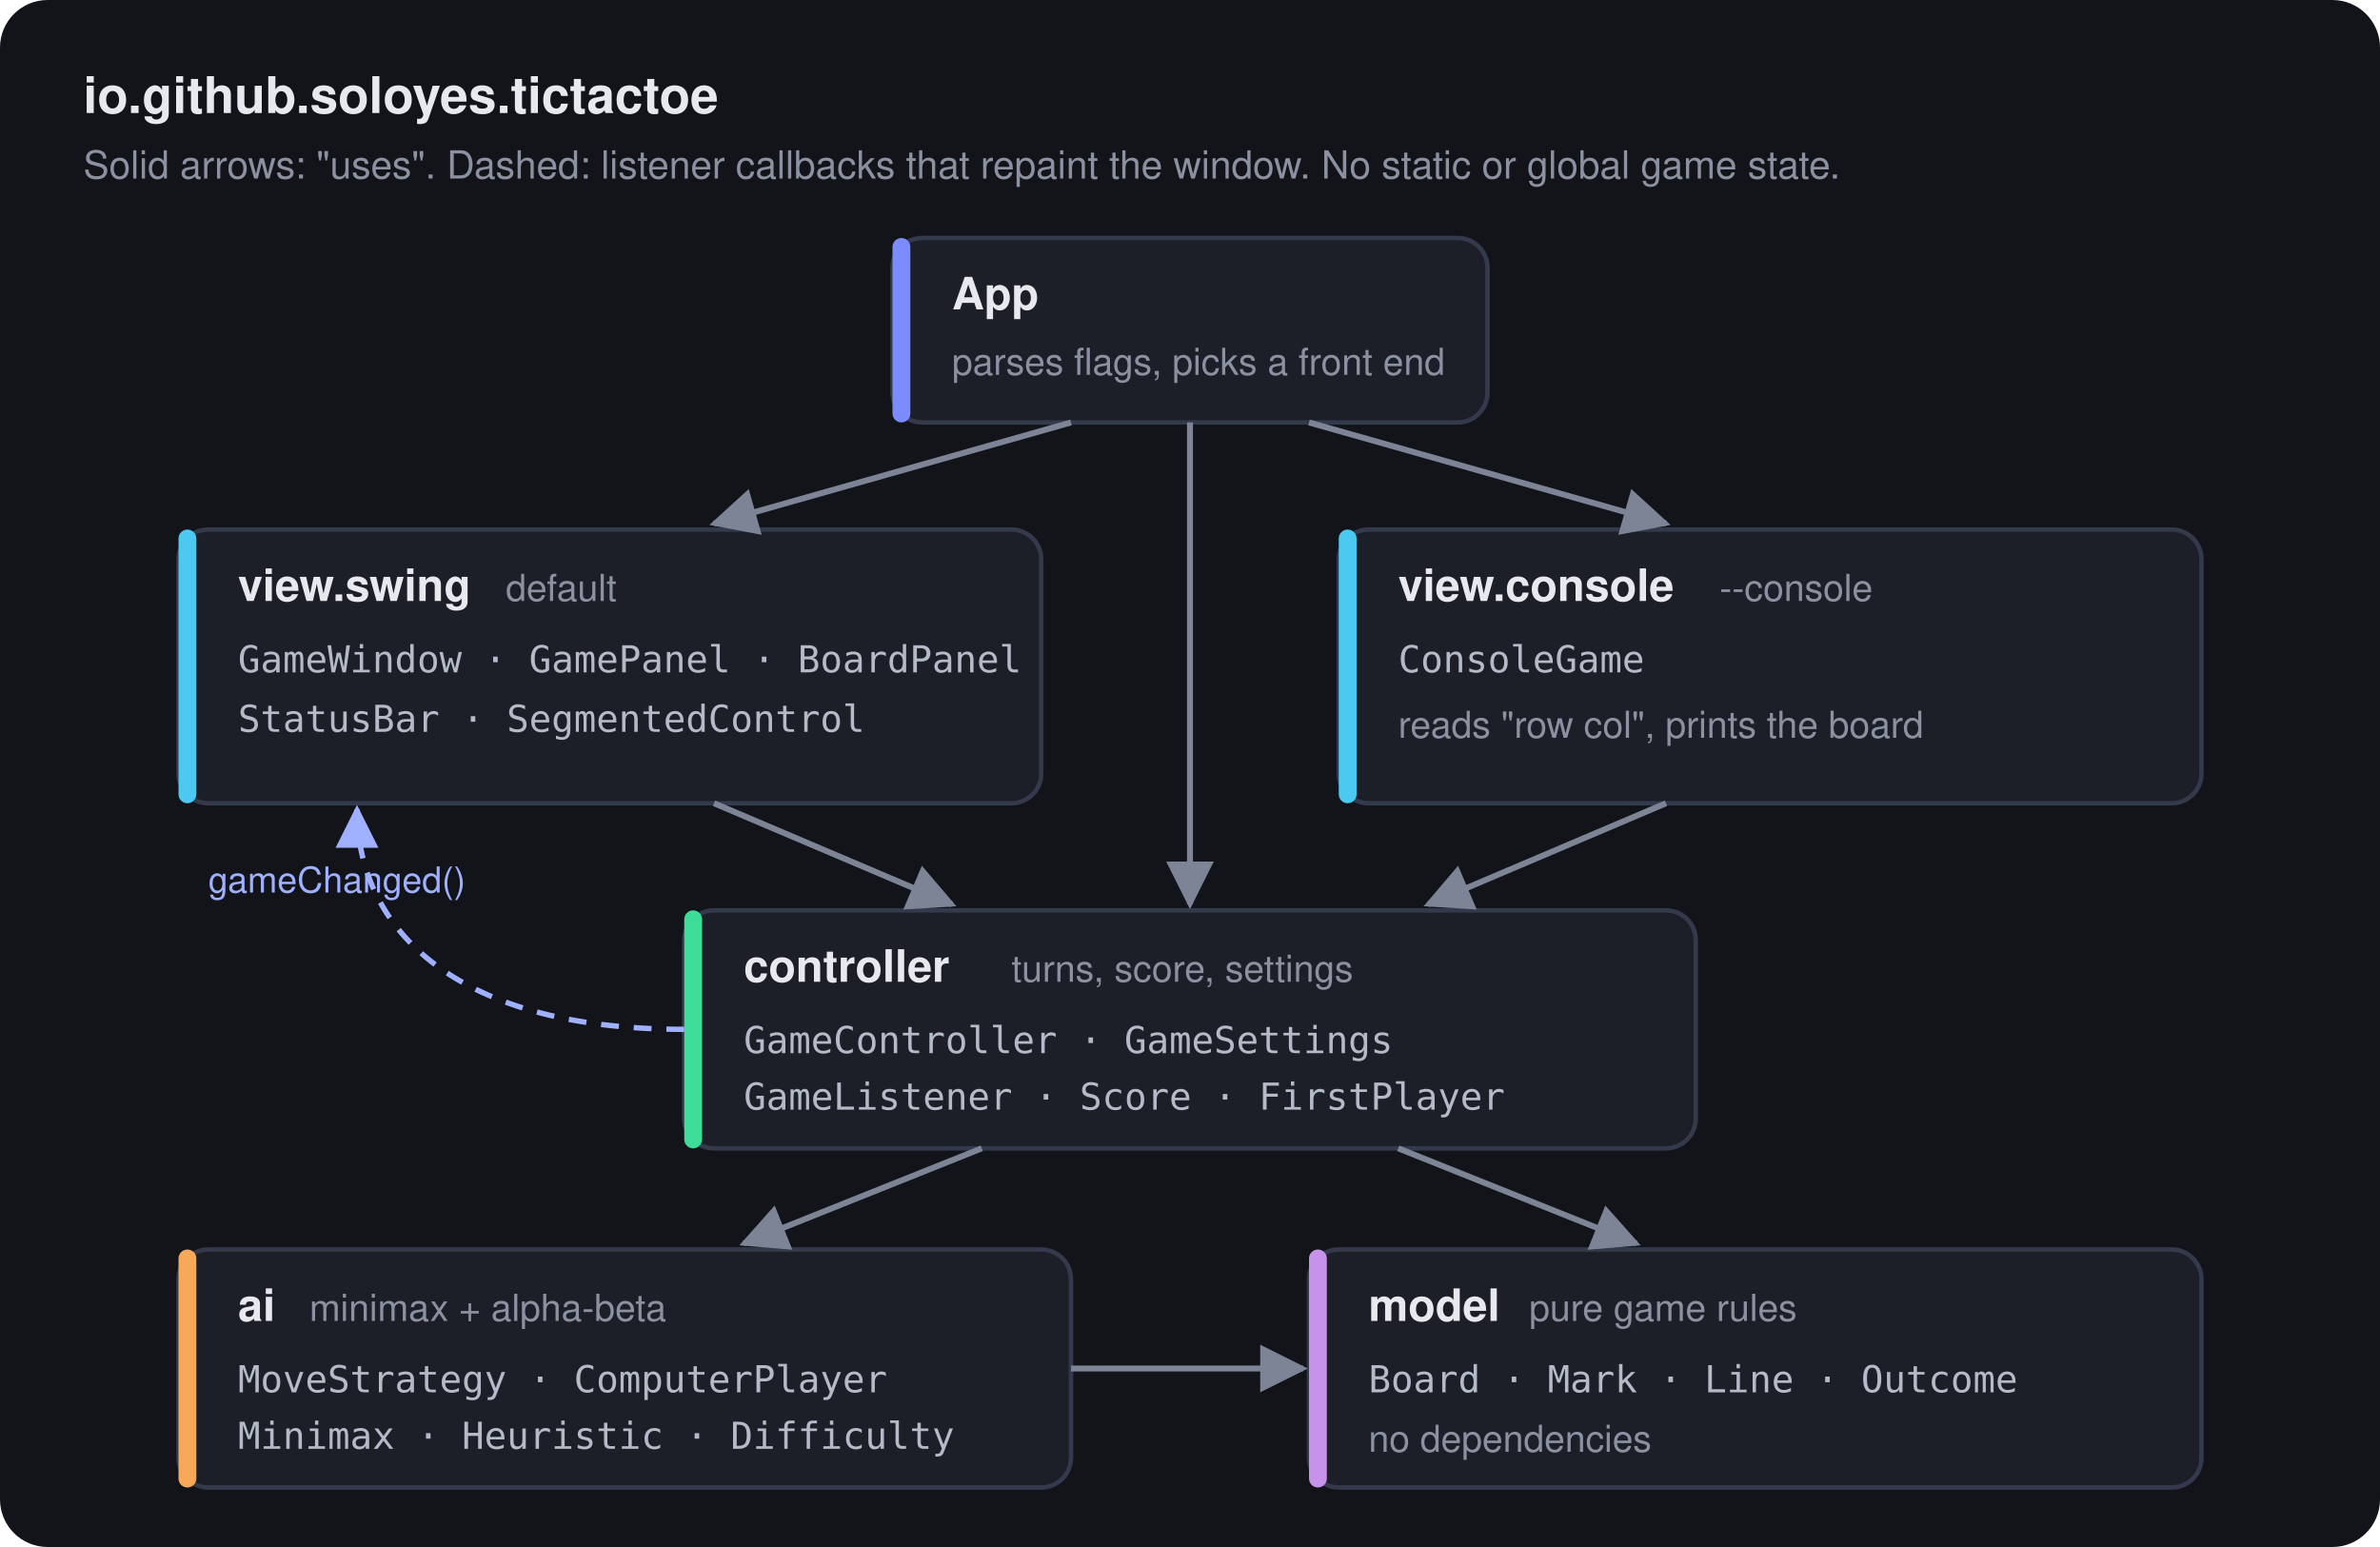
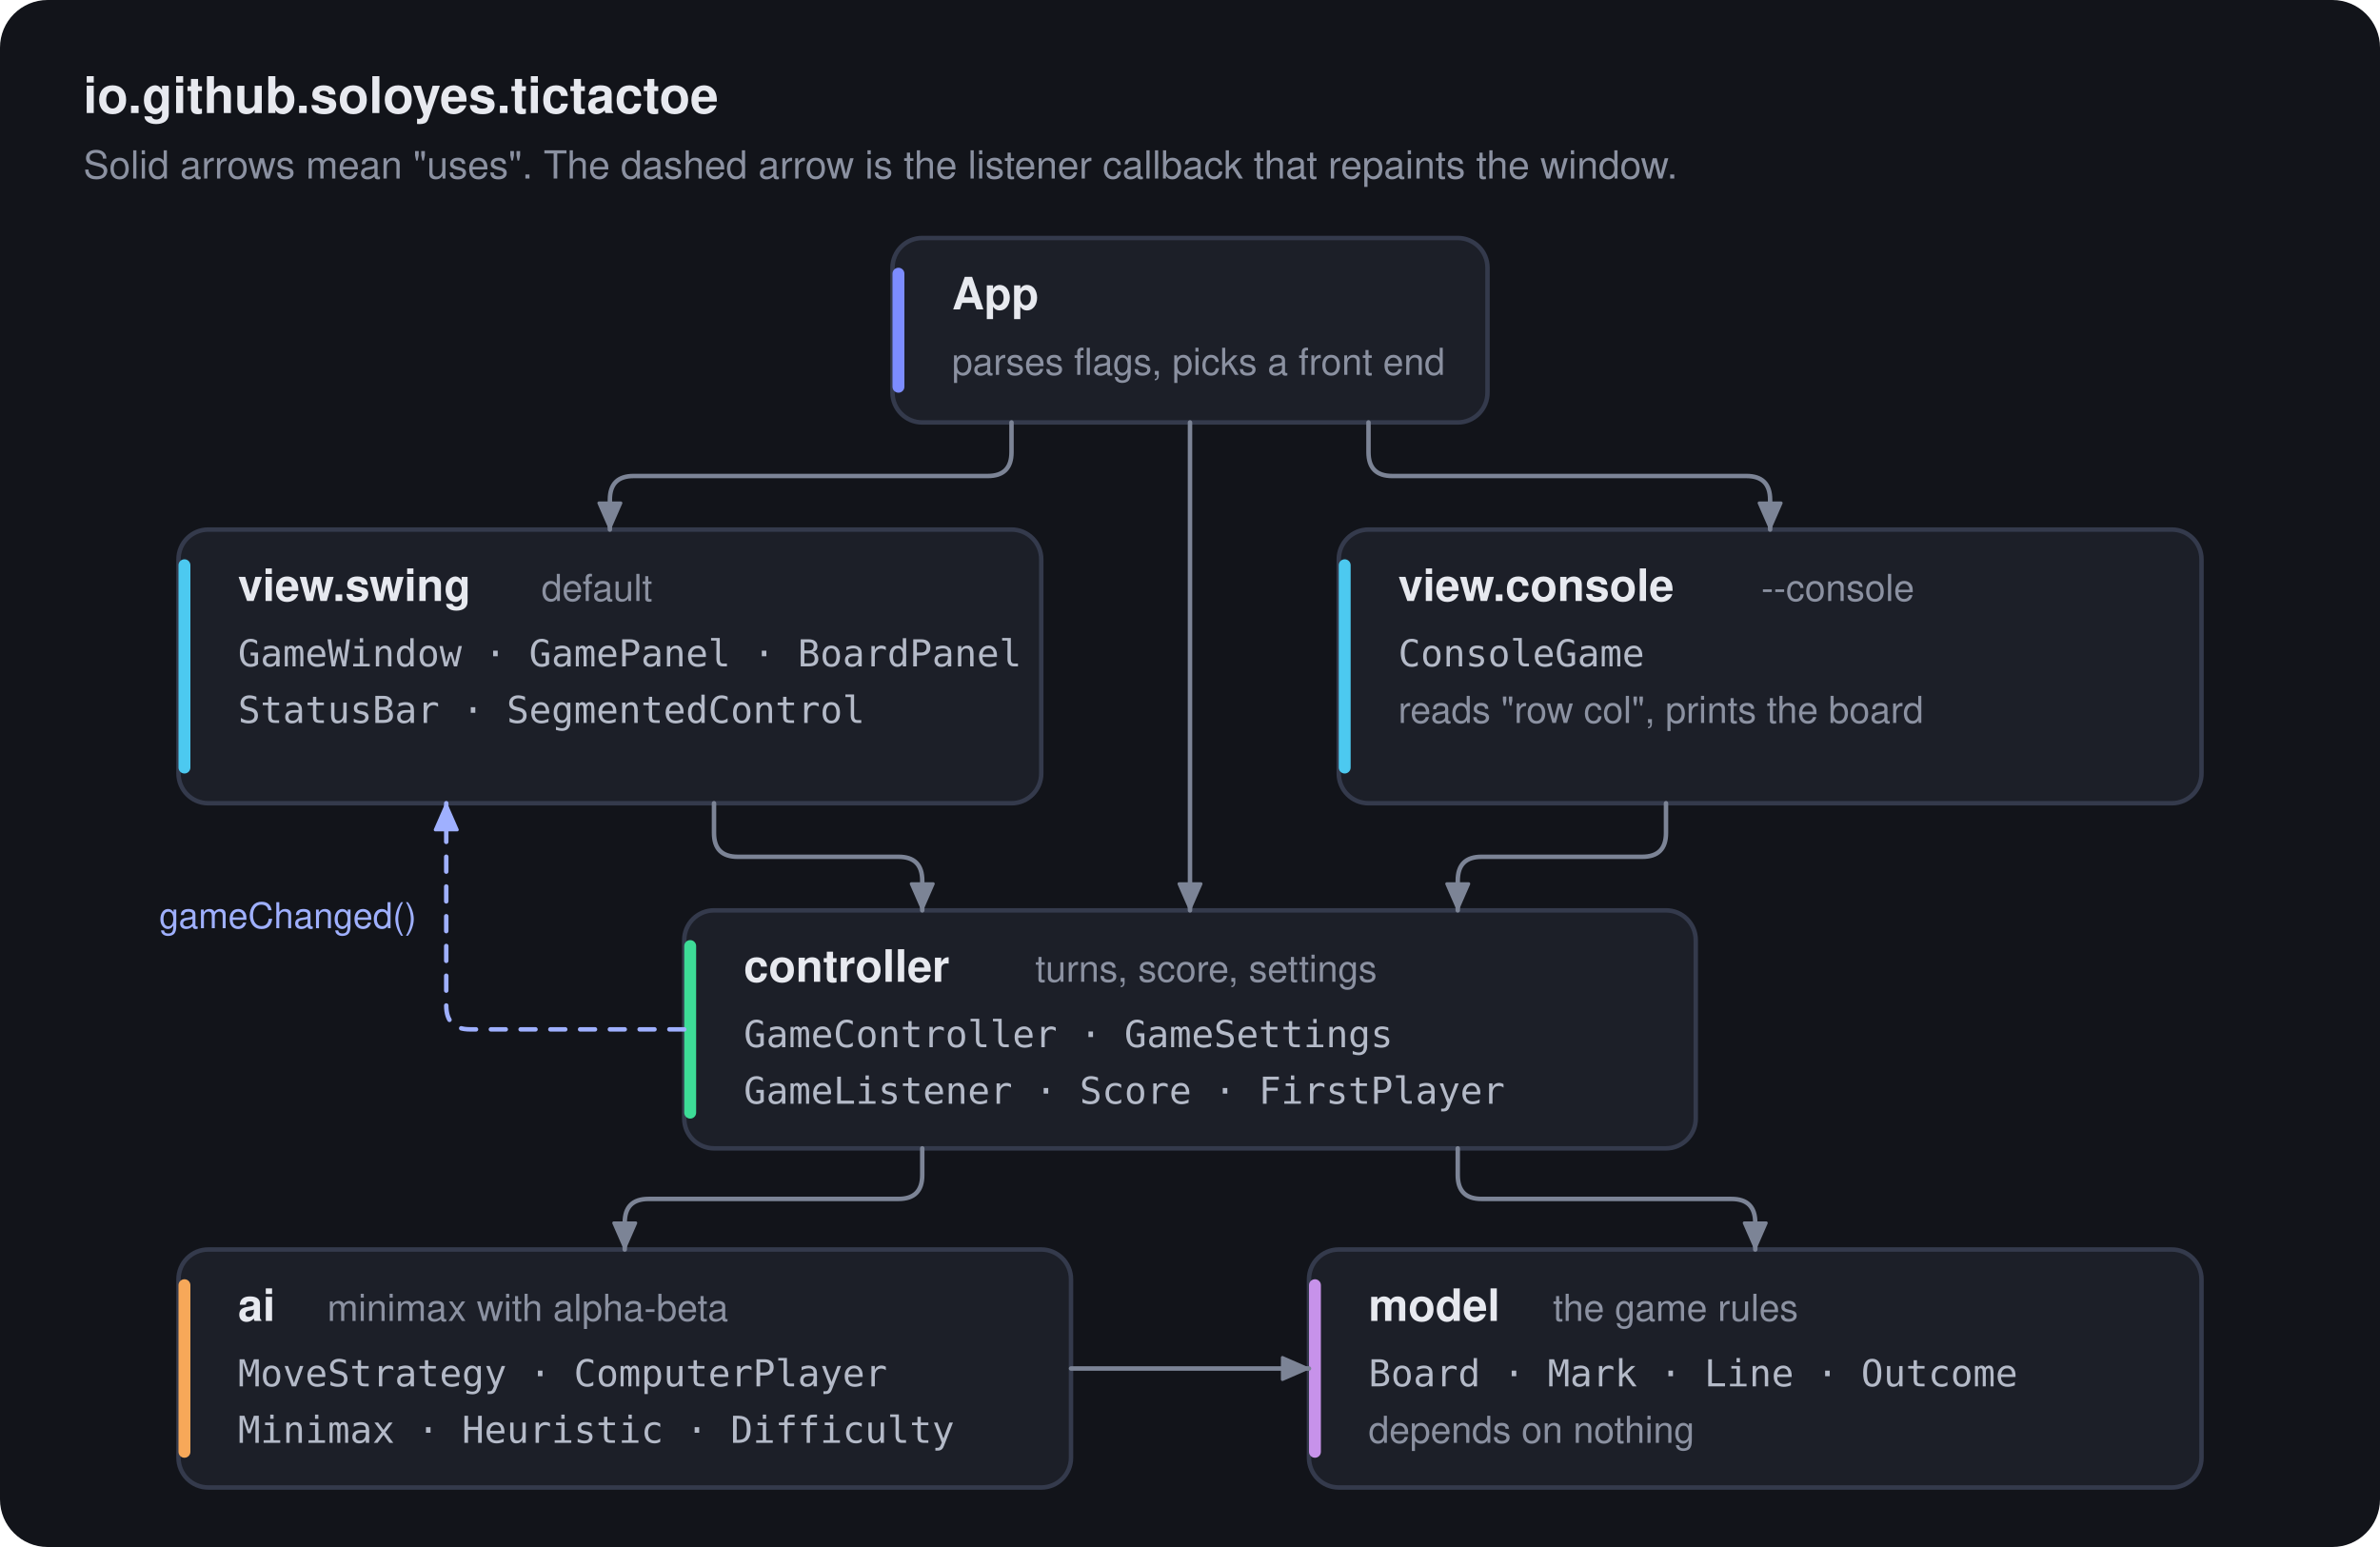
<svg xmlns="http://www.w3.org/2000/svg" width="800" height="520" viewBox="0 0 800 520" font-family="-apple-system, BlinkMacSystemFont, 'Segoe UI', Helvetica, Arial, sans-serif">
  <defs>
-     <marker id="arrow" viewBox="0 0 10 10" refX="9" refY="5" markerWidth="8" markerHeight="8" orient="auto-start-reverse">
-       <path d="M0,0 L10,5 L0,10 z" fill="#7c8496" />
+     <marker id="arrow" viewBox="0 0 10 10" refX="9.5" refY="5" markerWidth="7" markerHeight="7" markerUnits="strokeWidth" orient="auto-start-reverse">
+       <path d="M1,1.5 L9,5 L1,8.5 Z" fill="#7c8496" stroke="#7c8496" stroke-width="1" stroke-linejoin="round" />
    </marker>
-     <marker id="arrow-ev" viewBox="0 0 10 10" refX="9" refY="5" markerWidth="8" markerHeight="8" orient="auto-start-reverse">
-       <path d="M0,0 L10,5 L0,10 z" fill="#9fb0ff" />
+     <marker id="arrow-ev" viewBox="0 0 10 10" refX="9.5" refY="5" markerWidth="7" markerHeight="7" markerUnits="strokeWidth" orient="auto-start-reverse">
+       <path d="M1,1.5 L9,5 L1,8.5 Z" fill="#9fb0ff" stroke="#9fb0ff" stroke-width="1" stroke-linejoin="round" />
    </marker>
    <style>
      .box { fill: #1c1f28; stroke: #343a4c; stroke-width: 1.5; }
      .pkg { fill: #e7e9ef; font-size: 15px; font-weight: 700; }
      .cls { fill: #b4bac8; font-size: 12.5px; font-family: ui-monospace, SFMono-Regular, Menlo, Consolas, monospace; }
      .role { fill: #8b91a1; font-size: 12.5px; }
-       .dep { stroke: #7c8496; stroke-width: 2; fill: none; marker-end: url(#arrow); }
-       .ev { stroke: #9fb0ff; stroke-width: 1.8; fill: none; stroke-dasharray: 6 5; marker-end: url(#arrow-ev); }
-       .evlbl { fill: #9fb0ff; font-size: 12px; }
+       .dep { stroke: #7c8496; stroke-width: 1.5; fill: none; stroke-linecap: round; stroke-linejoin: round; marker-end: url(#arrow); }
+       .ev { stroke: #9fb0ff; stroke-width: 1.5; fill: none; stroke-linecap: round; stroke-linejoin: round; stroke-dasharray: 5 5; marker-end: url(#arrow-ev); }
+       .evlbl { fill: #9fb0ff; font-size: 12px; text-anchor: end; }
      .title { fill: #e7e9ef; font-size: 17px; font-weight: 700; }
      .sub { fill: #8b91a1; font-size: 13px; }
      .bar-entry { fill: #7c8cff; }
      .bar-view { fill: #4cc9f0; }
      .bar-ctl { fill: #3ddc97; }
      .bar-ai { fill: #f7a859; }
      .bar-model { fill: #c792ea; }
    </style>
  </defs>
-   <rect x="0" y="0" width="800" height="520" rx="16" fill="#12141a" />
+   <rect id="bg" x="0" y="0" width="800" height="520" rx="16" fill="#12141a" />
  <text class="title" x="28" y="38">io.github.soloyes.tictactoe</text>
-   <text class="sub" x="28" y="60">Solid arrows: "uses". Dashed: listener callbacks that repaint the window. No static or global game state.</text>
+   <text class="sub" x="28" y="60">Solid arrows mean "uses". The dashed arrow is the listener callback that repaints the window.</text>
  <rect class="box" x="300" y="80" width="200" height="62" rx="10" />
-   <rect class="bar-entry" x="300" y="80" width="6" height="62" rx="3" />
+   <rect class="bar-entry" x="300" y="90" width="4" height="42" rx="2" />
  <text class="pkg" x="320" y="104">App</text>
  <text class="role" x="320" y="126">parses flags, picks a front end</text>
  <rect class="box" x="60" y="178" width="290" height="92" rx="10" />
-   <rect class="bar-view" x="60" y="178" width="6" height="92" rx="3" />
+   <rect class="bar-view" x="60" y="188" width="4" height="72" rx="2" />
  <text class="pkg" x="80" y="202">view.swing</text>
-   <text class="role" x="170" y="202">default</text>
-   <text class="cls" x="80" y="226">GameWindow · GamePanel · BoardPanel</text>
-   <text class="cls" x="80" y="246">StatusBar · SegmentedControl</text>
+   <text class="role" x="182" y="202">default</text>
+   <text class="cls" x="80" y="224">GameWindow · GamePanel · BoardPanel</text>
+   <text class="cls" x="80" y="243">StatusBar · SegmentedControl</text>
  <rect class="box" x="450" y="178" width="290" height="92" rx="10" />
-   <rect class="bar-view" x="450" y="178" width="6" height="92" rx="3" />
+   <rect class="bar-view" x="450" y="188" width="4" height="72" rx="2" />
  <text class="pkg" x="470" y="202">view.console</text>
-   <text class="role" x="578" y="202">--console</text>
-   <text class="cls" x="470" y="226">ConsoleGame</text>
-   <text class="role" x="470" y="248">reads "row col", prints the board</text>
+   <text class="role" x="592" y="202">--console</text>
+   <text class="cls" x="470" y="224">ConsoleGame</text>
+   <text class="role" x="470" y="243">reads "row col", prints the board</text>
  <rect class="box" x="230" y="306" width="340" height="80" rx="10" />
-   <rect class="bar-ctl" x="230" y="306" width="6" height="80" rx="3" />
+   <rect class="bar-ctl" x="230" y="316" width="4" height="60" rx="2" />
  <text class="pkg" x="250" y="330">controller</text>
-   <text class="role" x="340" y="330">turns, score, settings</text>
-   <text class="cls" x="250" y="354">GameController · GameSettings</text>
-   <text class="cls" x="250" y="373">GameListener · Score · FirstPlayer</text>
+   <text class="role" x="348" y="330">turns, score, settings</text>
+   <text class="cls" x="250" y="352">GameController · GameSettings</text>
+   <text class="cls" x="250" y="371">GameListener · Score · FirstPlayer</text>
  <rect class="box" x="60" y="420" width="300" height="80" rx="10" />
-   <rect class="bar-ai" x="60" y="420" width="6" height="80" rx="3" />
+   <rect class="bar-ai" x="60" y="430" width="4" height="60" rx="2" />
  <text class="pkg" x="80" y="444">ai</text>
-   <text class="role" x="104" y="444">minimax + alpha-beta</text>
-   <text class="cls" x="80" y="468">MoveStrategy · ComputerPlayer</text>
-   <text class="cls" x="80" y="487">Minimax · Heuristic · Difficulty</text>
+   <text class="role" x="110" y="444">minimax with alpha-beta</text>
+   <text class="cls" x="80" y="466">MoveStrategy · ComputerPlayer</text>
+   <text class="cls" x="80" y="485">Minimax · Heuristic · Difficulty</text>
  <rect class="box" x="440" y="420" width="300" height="80" rx="10" />
-   <rect class="bar-model" x="440" y="420" width="6" height="80" rx="3" />
+   <rect class="bar-model" x="440" y="430" width="4" height="60" rx="2" />
  <text class="pkg" x="460" y="444">model</text>
-   <text class="role" x="514" y="444">pure game rules</text>
-   <text class="cls" x="460" y="468">Board · Mark · Line · Outcome</text>
-   <text class="role" x="460" y="488">no dependencies</text>
-   <path class="dep" d="M360,142 L240,176" />
-   <path class="dep" d="M440,142 L560,176" />
-   <path class="dep" d="M400,142 C400,200 400,250 400,304" />
-   <path class="dep" d="M240,270 L320,304" />
-   <path class="dep" d="M560,270 L480,304" />
-   <path class="dep" d="M330,386 L250,418" />
-   <path class="dep" d="M470,386 L550,418" />
-   <path class="dep" d="M360,460 L438,460" />
-   <path class="ev" d="M230,346 C150,346 120,310 120,272" />
-   <text class="evlbl" x="70" y="300">gameChanged()</text>
+   <text class="role" x="522" y="444">the game rules</text>
+   <text class="cls" x="460" y="466">Board · Mark · Line · Outcome</text>
+   <text class="role" x="460" y="485">depends on nothing</text>
+   <path class="dep" d="M340,142 L340,152 Q340,160 332,160 L213,160 Q205,160 205,168 L205,178" />
+   <path class="dep" d="M460,142 L460,152 Q460,160 468,160 L587,160 Q595,160 595,168 L595,178" />
+   <path class="dep" d="M400,142 L400,306" />
+   <path class="dep" d="M240,270 L240,280 Q240,288 248,288 L302,288 Q310,288 310,296 L310,306" />
+   <path class="dep" d="M560,270 L560,280 Q560,288 552,288 L498,288 Q490,288 490,296 L490,306" />
+   <path class="dep" d="M310,386 L310,395 Q310,403 302,403 L218,403 Q210,403 210,411 L210,420" />
+   <path class="dep" d="M490,386 L490,395 Q490,403 498,403 L582,403 Q590,403 590,411 L590,420" />
+   <path class="dep" d="M360,460 L440,460" />
+   <path class="ev" d="M230,346 L158,346 Q150,346 150,338 L150,270" />
+   <text class="evlbl" x="140" y="312">gameChanged()</text>
</svg>
